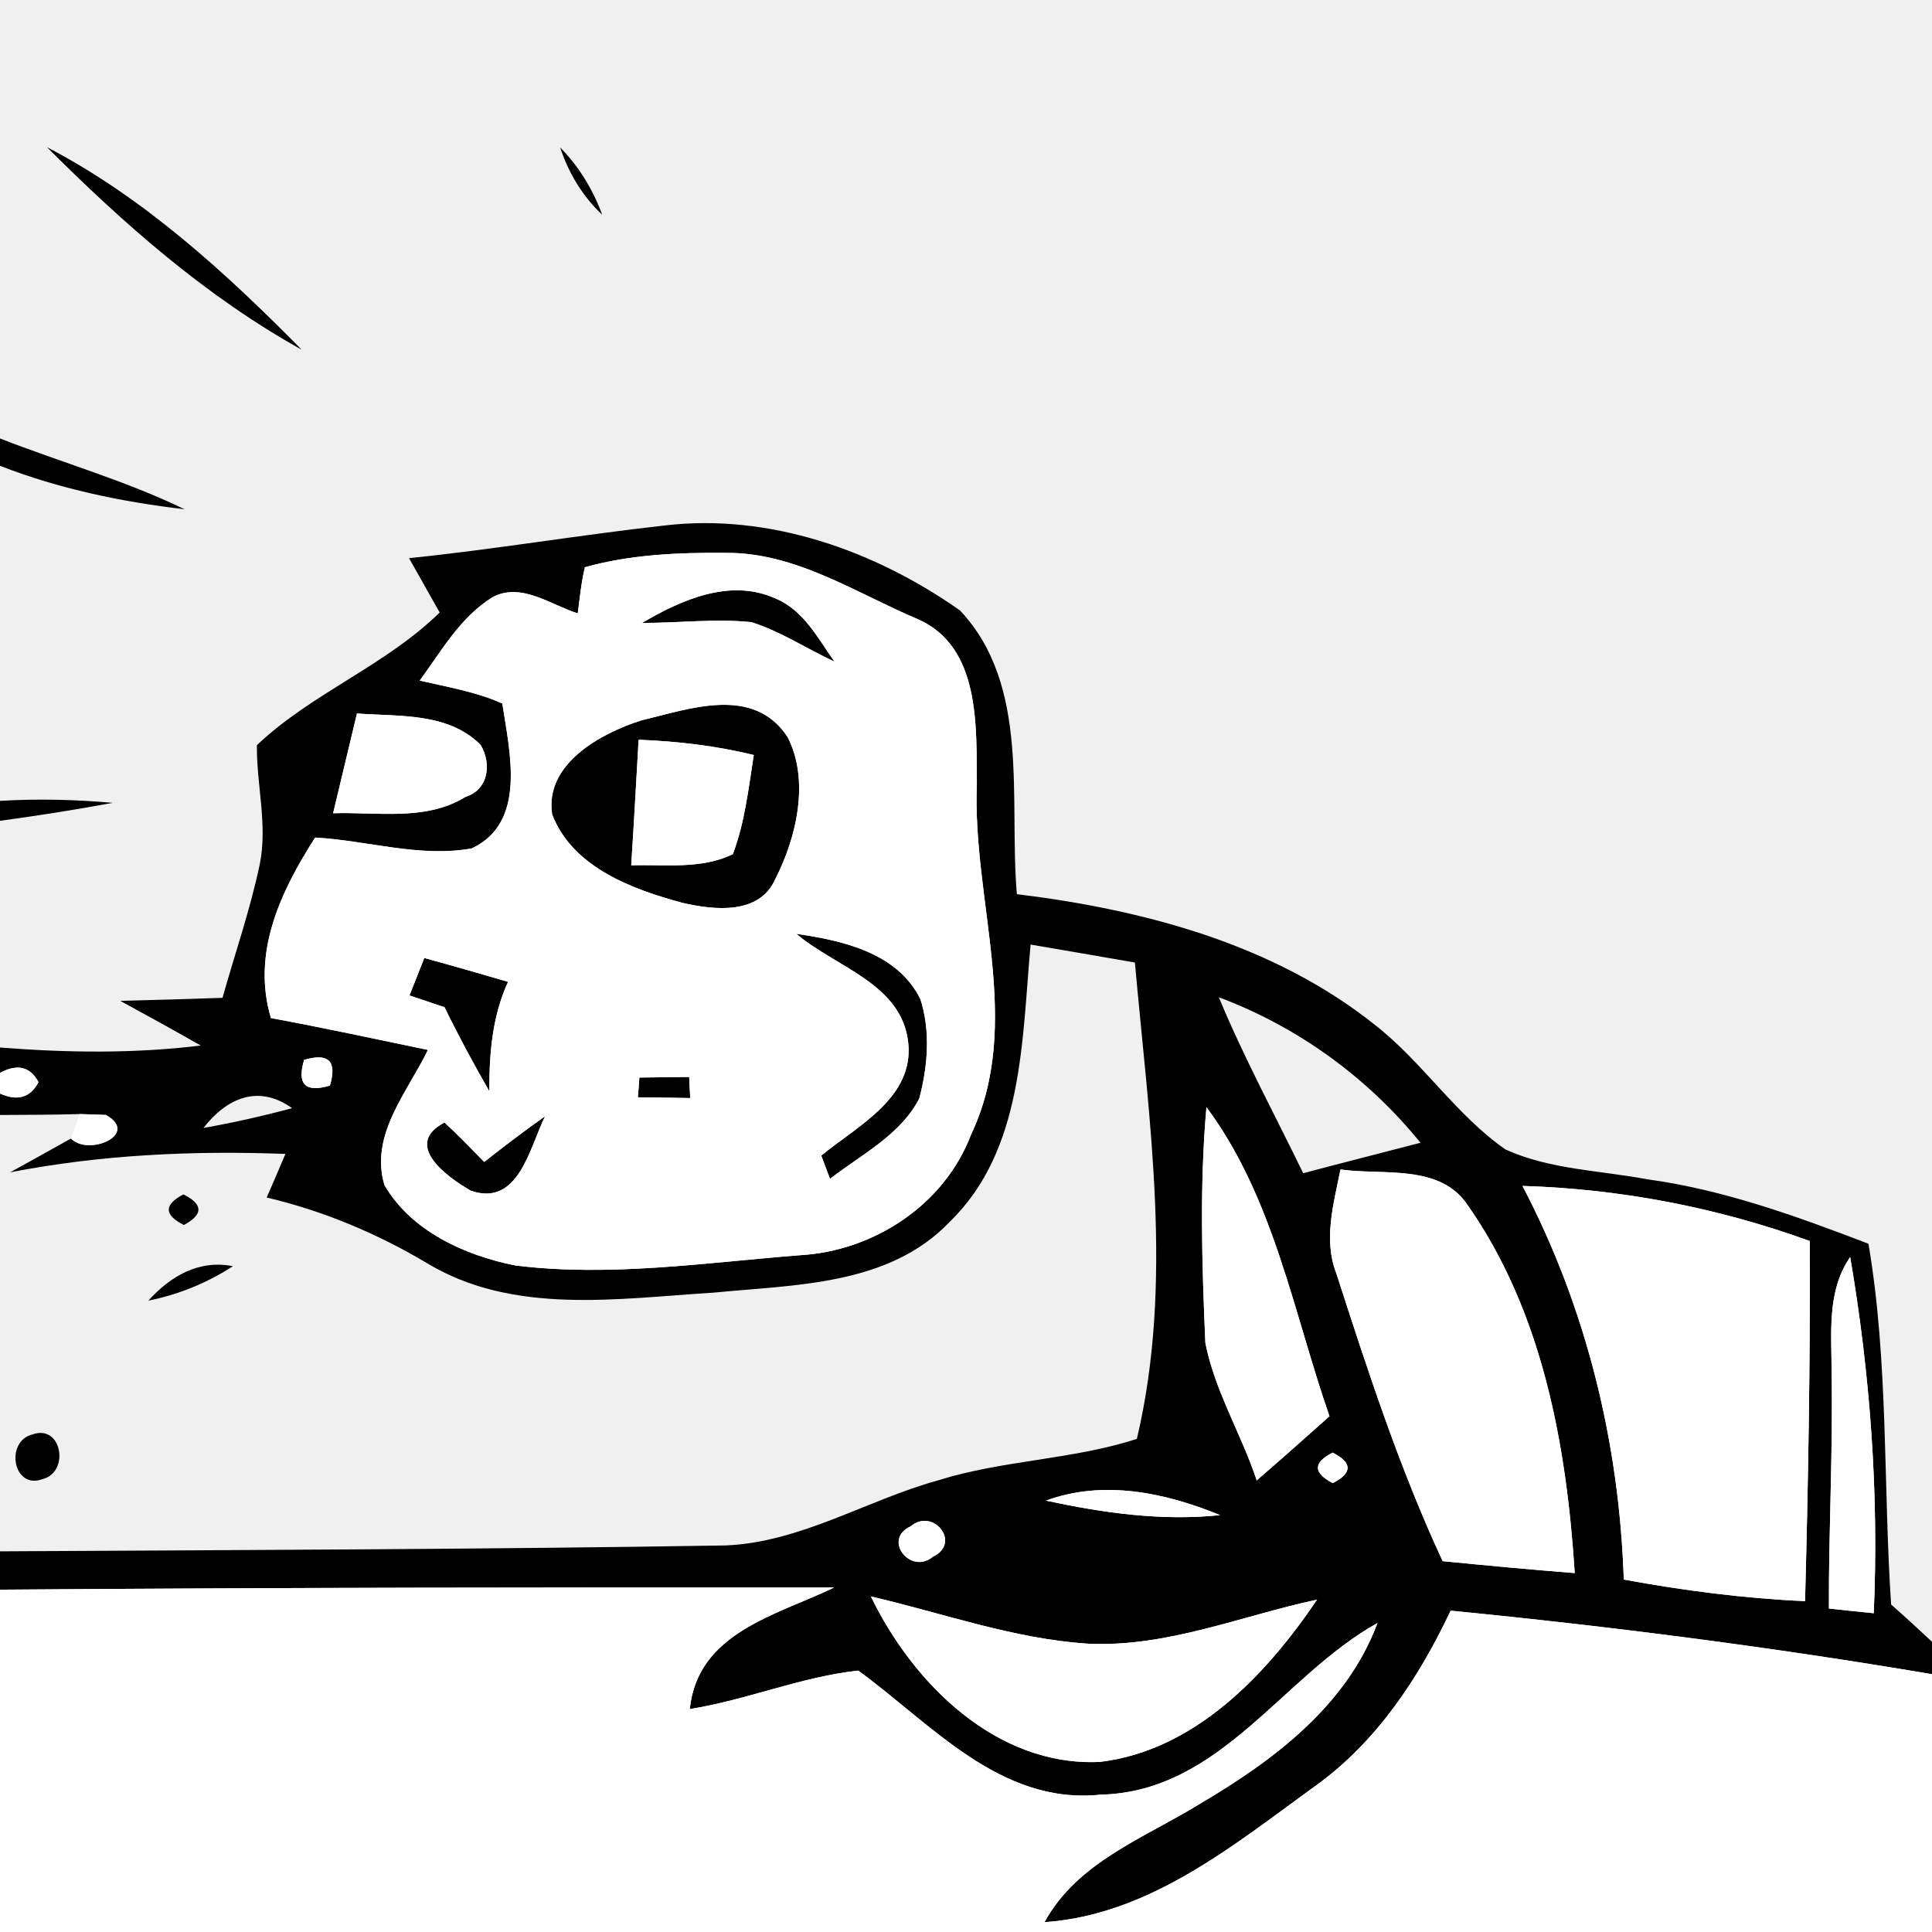
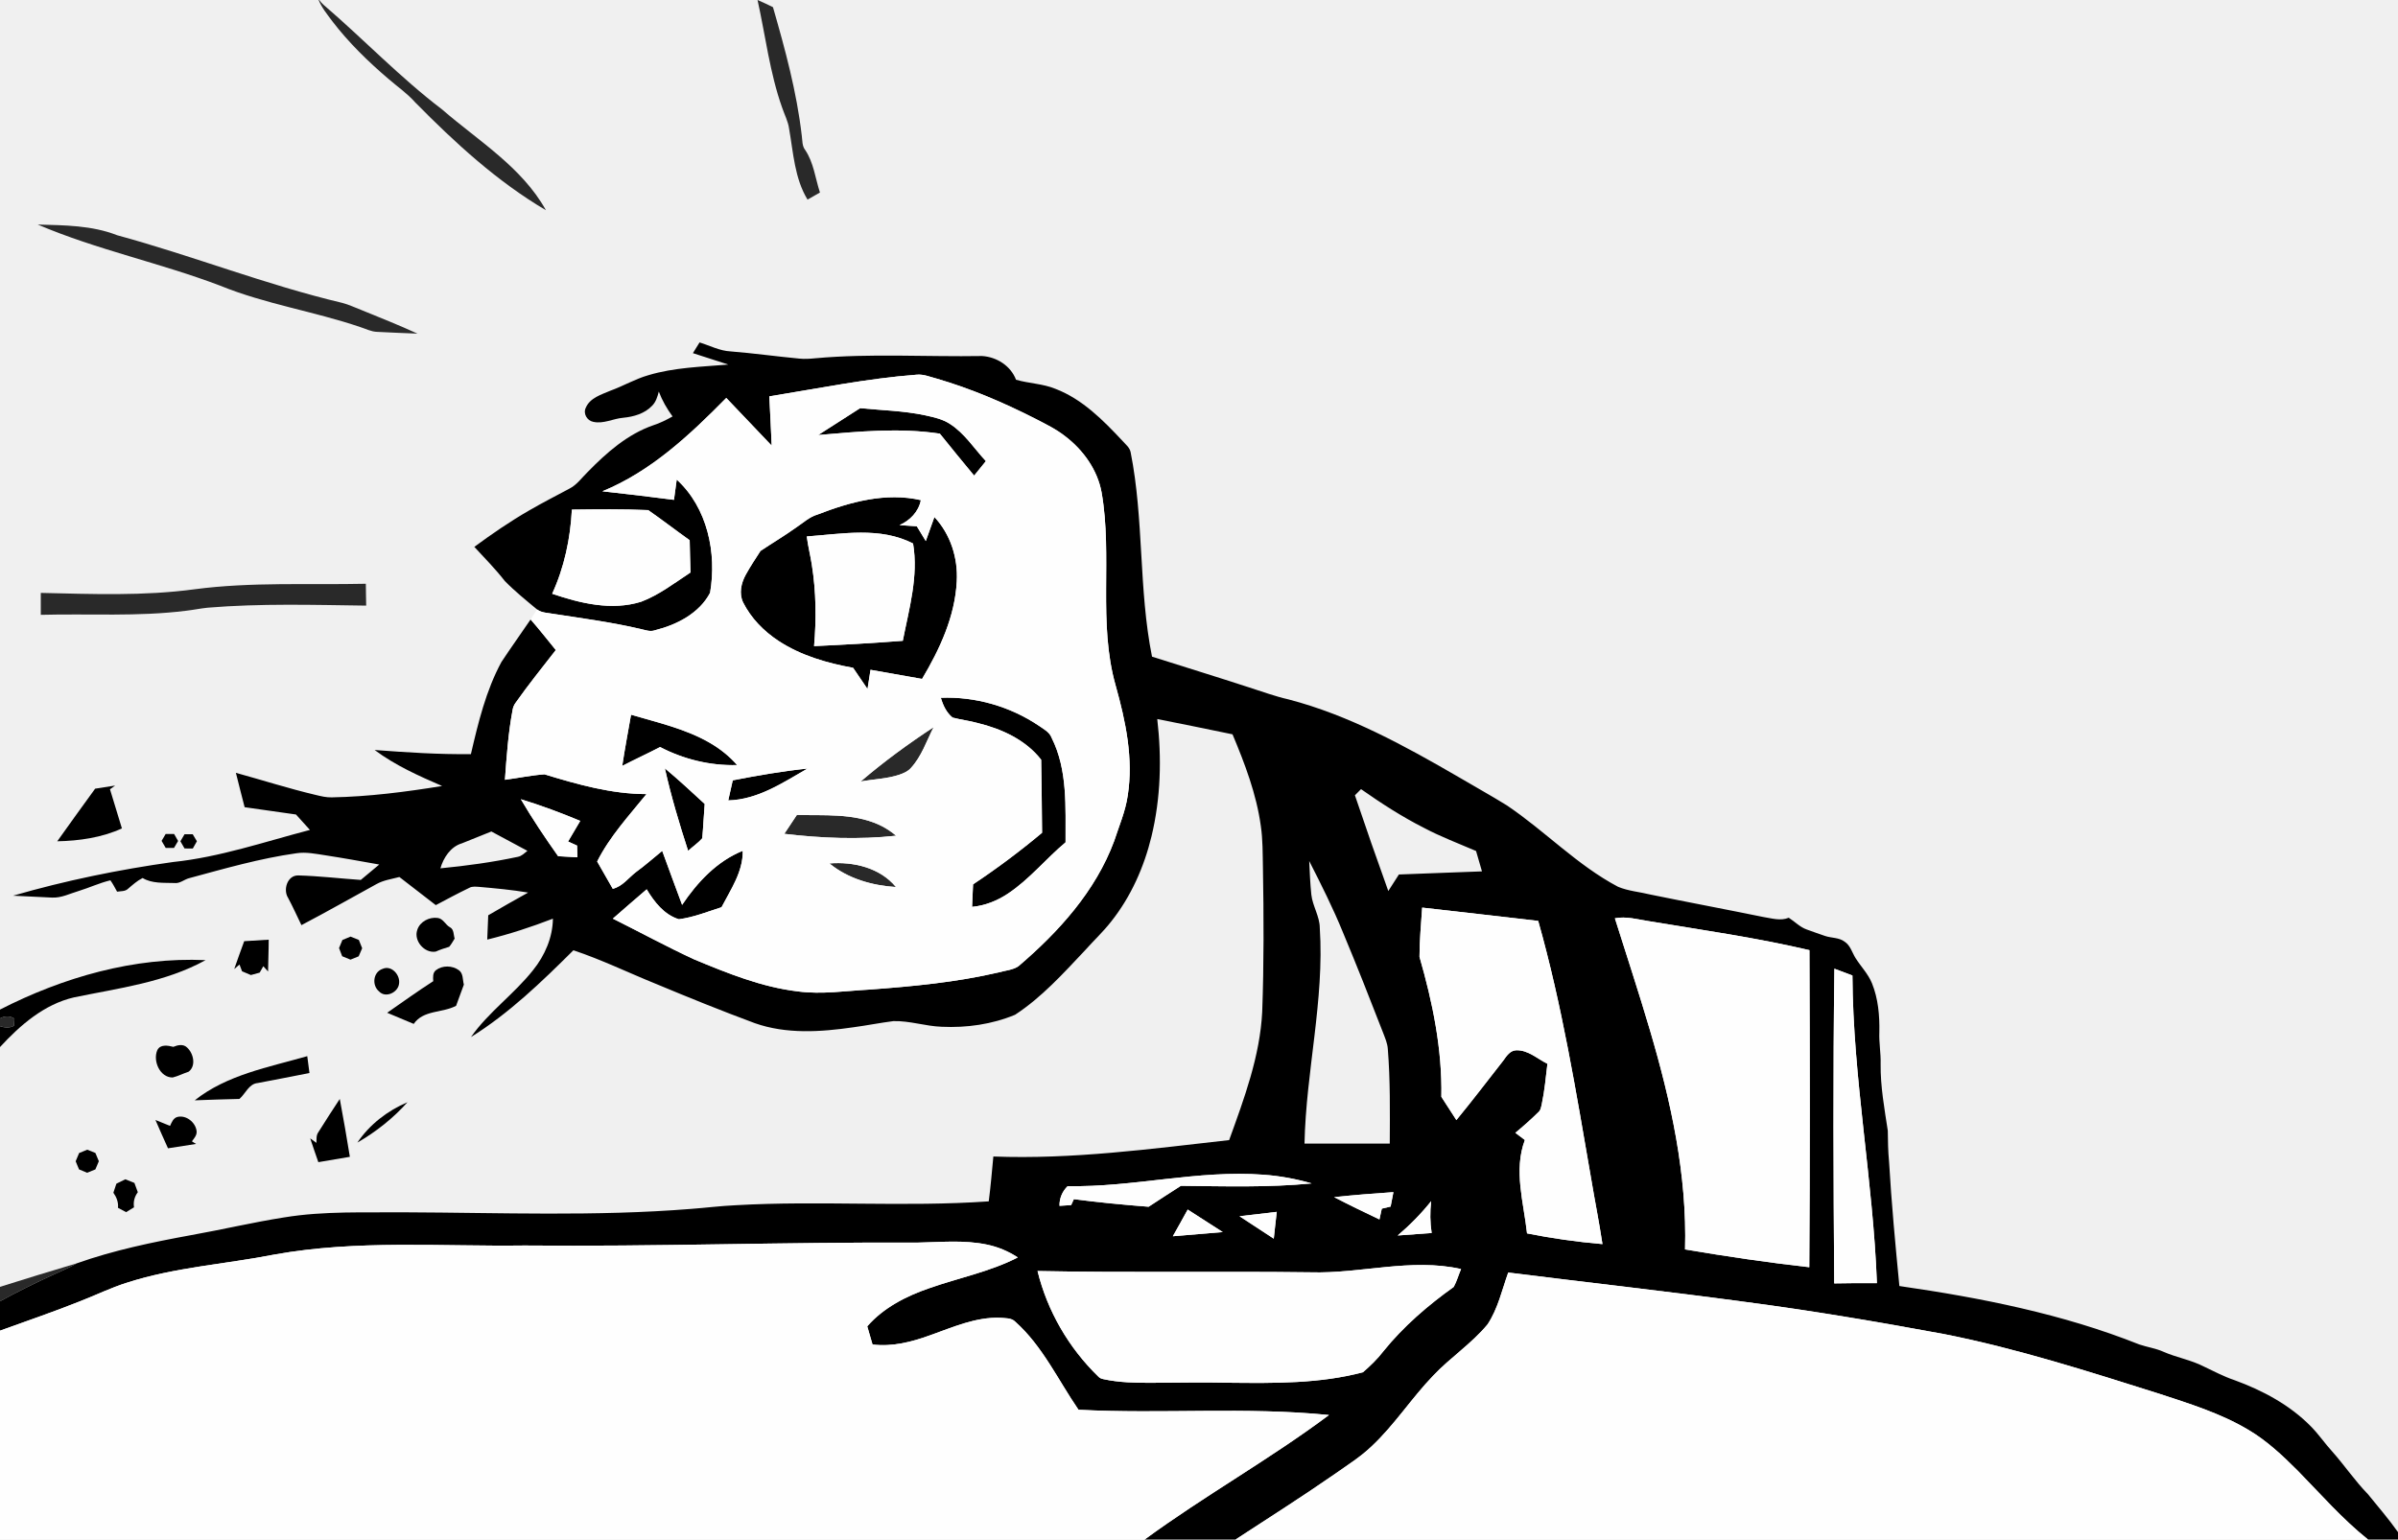
- <svg xmlns="http://www.w3.org/2000/svg" width="128pt" height="128pt" viewBox="0 0 128 128">
-   <path d="m3.11 9.75c6.4 3.33 11.84 8.31 16.88 13.42-6.31-3.5-11.8-8.34-16.88-13.42z" />
-   <path d="m37.11 9.77c1.25 1.26 2.17 2.79 2.79 4.46-1.31-1.23-2.23-2.77-2.79-4.46z" />
-   <path d="m0 29.05c4.07 1.59 8.29 2.78 12.23 4.69-4.17-.49-8.31-1.35-12.23-2.88z" />
-   <path d="m27.1 36.98c5.65-.58 11.25-1.53 16.89-2.16 6.96-.84 13.99 1.66 19.62 5.63 4.68 4.99 3.22 12.53 3.76 18.79 8.4 1.03 17 3.3 23.72 8.66 3.16 2.46 5.36 5.97 8.66 8.26 2.94 1.33 6.25 1.38 9.38 1.97 5.07.69 9.9 2.45 14.66 4.27 1.34 7.9.97 15.94 1.5 23.9.92.81 1.82 1.64 2.71 2.47v2.15c-10.57-1.79-21.22-3.16-31.89-4.21-2.09 4.42-4.85 8.62-8.86 11.54-5.46 3.94-11.03 8.61-18.05 9.1 2.19-4.01 6.62-5.57 10.29-7.84 4.86-2.86 9.73-6.49 11.77-11.98-6.3 3.5-10.39 11.18-18.33 11.37-6.66.7-11.22-4.69-16.07-8.22-3.81.42-7.39 1.95-11.16 2.55.52-5.07 5.73-6.21 9.56-8.05-18.42-.02-36.84.0-55.26.14v-2.54c16.02-.09 32.05-.13 48.07-.39 5-.21 9.34-3 14.07-4.31 4.3-1.35 8.89-1.36 13.18-2.75 2.45-10.33.8-21.12-.13-31.56-2.3-.4-4.61-.8-6.91-1.19-.58 6.3-.46 13.61-5.35 18.36-4.03 4.24-10.25 4.17-15.65 4.7-6.32.39-13.28 1.51-19-1.96-3.3-1.96-6.86-3.46-10.61-4.34.42-.96.83-1.92 1.24-2.89-6.11-.23-12.23.05-18.24 1.22 1.35-.74 2.69-1.49 4.03-2.24 1.18 1.2 4.58-.29 2.32-1.56-.43-.02-1.31-.05-1.74-.06-1.76.05-3.52.05-5.28.06v-1.42c1.16.52 2.02.27 2.55-.76-.55-1.02-1.4-1.23-2.55-.61V69.4c4.43.35 8.88.41 13.3-.13-1.77-1.01-3.55-1.99-5.33-2.96 2.25-.06 4.51-.12 6.77-.2.83-2.95 1.84-5.85 2.47-8.85.53-2.62-.22-5.26-.19-7.89 3.62-3.44 8.51-5.26 12.11-8.79-.68-1.2-1.35-2.4-2.03-3.6m11.65.6c-.24 1.01-.34 2.04-.47 3.06-1.81-.57-3.77-2.1-5.67-1.06-2.11 1.31-3.37 3.55-4.8 5.51 1.84.43 3.74.74 5.47 1.52.48 3.18 1.65 7.89-2.03 9.6-3.45.62-6.93-.53-10.37-.72-2.29 3.58-4.22 7.62-2.93 11.96 3.48.64 6.94 1.39 10.4 2.11-1.35 2.8-3.87 5.62-2.88 8.95 1.76 3.05 5.34 4.67 8.67 5.33 6.28.78 12.61-.19 18.87-.68 4.89-.28 9.56-3.34 11.32-7.98 3.51-7.4.07-15.5.39-23.23-.04-3.8.26-9.11-3.92-10.93-4.13-1.75-8.1-4.44-12.75-4.39-3.11-.03-6.28.11-9.3.95m-15.1 9.69c-.52 2.2-1.06 4.4-1.58 6.61 2.91-.1 6.14.54 8.76-1.08 1.54-.48 1.75-2.19 1.02-3.44-2.15-2.17-5.41-1.88-8.2-2.09m57.1 18.8c1.65 3.98 3.71 7.78 5.59 11.66 2.58-.69 5.18-1.34 7.77-2.02-3.52-4.34-8.13-7.68-13.36-9.64m-60.6 4.15c-.49 1.62.08 2.19 1.71 1.7.48-1.62-.09-2.18-1.71-1.7m-6.67 4.51c1.98-.35 3.93-.79 5.87-1.31-2.21-1.59-4.32-.69-5.87 1.31m66.45-1.38c-.46 5.2-.3 10.43-.07 15.63.63 3.19 2.38 6.02 3.4 9.1 1.62-1.4 3.22-2.82 4.82-4.25-2.4-6.92-3.7-14.49-8.15-20.48m8.88 4.13c-.45 2.27-1.15 4.64-.27 6.9 2.08 6.44 4.18 12.9 7.04 19.05 2.91.29 5.83.56 8.75.79-.54-8.48-2.14-17.32-7.11-24.4-1.84-2.73-5.6-1.94-8.41-2.34m12.06 1.09c4.22 8.06 6.41 17 6.71 26.08 3.97.73 7.98 1.25 12.01 1.43.21-7.95.35-15.91.31-23.86-6.11-2.22-12.53-3.45-19.03-3.65m20.48 12.42c.09 5.2-.2 10.39-.18 15.58.74.08 2.23.24 2.97.31.35-7.89-.23-15.81-1.56-23.6-1.57 2.28-1.23 5.1-1.23 7.71m-33.06 5.25c-1.3.66-1.3 1.34.01 2.02 1.31-.67 1.31-1.35-.01-2.02M69.3 99.42c3.77.81 7.66 1.37 11.53.96-3.63-1.49-7.73-2.36-11.53-.96m-8.96 1.7c-1.91.87.0 3.25 1.46 2.02 1.93-.9.03-3.28-1.46-2.02m-2.64 4.65c2.79 5.77 8.33 11.29 15.18 10.96 6.28-.76 11.01-5.76 14.38-10.75-5.02 1.07-9.92 3.16-15.14 2.92-4.94-.31-9.63-2.02-14.42-3.13z" />
-   <path d="m42.54 41.27c2.59-1.53 5.84-2.97 8.81-1.63 1.87.75 2.83 2.64 3.94 4.2-1.84-.86-3.56-2-5.5-2.62-2.42-.25-4.84.06-7.25.05z" />
-   <path d="m42.48 47.73c3.22-.77 7.44-2.34 9.7 1.1 1.47 2.87.61 6.63-.82 9.42-1.05 2.38-4.05 2.05-6.13 1.57-3.35-.9-7.31-2.36-8.65-5.87-.51-3.32 3.19-5.36 5.9-6.22m-.17 1.28c-.16 2.77-.31 5.54-.49 8.32 2.25-.07 4.64.28 6.73-.74.8-2.1 1.04-4.36 1.39-6.57-2.5-.61-5.06-.91-7.63-1.01z" />
-   <path d="m0 53.06c2.49-.15 4.98-.09 7.47.13-2.48.46-4.97.85-7.47 1.19z" />
-   <path d="m52.76 61.87c3.08.44 6.71 1.26 8.22 4.33.68 2.12.49 4.46-.08 6.59-1.25 2.41-3.83 3.7-5.91 5.31-.14-.39-.44-1.16-.58-1.54 2.4-1.97 6.17-3.84 5.76-7.5-.43-3.9-4.83-4.99-7.41-7.19z" />
-   <path d="m28.11 63.47c1.85.5 3.7 1.04 5.55 1.58-1.05 2.28-1.25 4.77-1.24 7.25-1.05-1.83-2.05-3.68-2.97-5.57-.77-.26-1.55-.52-2.32-.78.25-.62.73-1.86.98-2.48z" />
-   <path d="m42.36 71.39c1.1-.01 2.2-.03 3.3-.04.01.35.05 1.05.07 1.4-1.15-.02-2.31-.04-3.47-.05.03-.33.08-.98.1-1.31z" />
-   <path d="m31.2 78.89c-1.7-.97-4.5-3.08-1.75-4.52.91.83 1.76 1.73 2.63 2.61 1.32-1.03 2.65-2.06 4.03-3.02-1.02 2.06-1.75 6.02-4.91 4.93z" />
-   <path d="m12.15 79.13c1.32.66 1.33 1.33.03 2.03-1.32-.67-1.33-1.34-.03-2.03z" />
-   <path d="m9.83 86.17c1.46-1.62 3.35-2.73 5.6-2.28-1.71 1.11-3.6 1.88-5.6 2.28z" />
-   <path d="m2.14 95.04c1.96-.72 2.5 2.49.69 2.95-1.98.75-2.51-2.5-.69-2.95z" />
-   <g fill="#fff">
-     <path d="m38.75 37.58c3.02-.84 6.19-.98 9.3-.95 4.65-.05 8.62 2.64 12.75 4.39 4.18 1.82 3.88 7.13 3.92 10.93-.32 7.73 3.12 15.83-.39 23.23-1.76 4.64-6.43 7.7-11.32 7.98-6.26.49-12.59 1.46-18.87.68-3.33-.66-6.91-2.28-8.67-5.33-.99-3.33 1.53-6.15 2.88-8.95-3.46-.72-6.92-1.47-10.4-2.11-1.29-4.34.64-8.38 2.93-11.96 3.44.19 6.92 1.34 10.37.72 3.68-1.71 2.51-6.42 2.03-9.6-1.73-.78-3.63-1.09-5.47-1.52 1.43-1.96 2.69-4.2 4.8-5.51 1.9-1.04 3.86.49 5.67 1.06.13-1.02.23-2.05.47-3.06m3.79 3.69c2.41.01 4.83-.3 7.25-.05 1.94.62 3.66 1.76 5.5 2.62-1.11-1.56-2.07-3.45-3.94-4.2-2.97-1.34-6.22.1-8.81 1.63m-.06 6.46c-2.71.86-6.41 2.9-5.9 6.22 1.34 3.51 5.3 4.97 8.65 5.87 2.08.48 5.08.81 6.13-1.57 1.43-2.79 2.29-6.55.82-9.42-2.26-3.44-6.48-1.87-9.7-1.1m10.28 14.14c2.58 2.2 6.98 3.29 7.41 7.19.41 3.66-3.36 5.53-5.76 7.5.14.38.44 1.15.58 1.54 2.08-1.61 4.66-2.9 5.91-5.31.57-2.13.76-4.47.08-6.59-1.51-3.07-5.14-3.89-8.22-4.33m-24.65 1.6c-.25.62-.73 1.86-.98 2.48.77.26 1.55.52 2.32.78.92 1.89 1.92 3.74 2.97 5.57-.01-2.48.19-4.97 1.24-7.25-1.85-.54-3.7-1.08-5.55-1.58m14.25 7.92c-.02.33-.07.98-.1 1.31 1.16.01 2.32.03 3.47.05-.02-.35-.06-1.05-.07-1.4-1.1.01-2.2.03-3.3.04m-11.16 7.5c3.16 1.09 3.89-2.87 4.91-4.93-1.38.96-2.71 1.99-4.03 3.02-.87-.88-1.72-1.78-2.63-2.61-2.75 1.44.05 3.55 1.75 4.52z" />
-     <path d="m23.65 47.27c2.79.21 6.05-.08 8.2 2.09.73 1.25.52 2.96-1.02 3.44-2.62 1.62-5.85.98-8.76 1.08.52-2.21 1.06-4.41 1.58-6.61z" />
-     <path d="m42.31 49.01c2.57.1 5.13.4 7.63 1.01-.35 2.21-.59 4.47-1.39 6.57-2.09 1.02-4.48.67-6.73.74.18-2.78.33-5.55.49-8.32z" />
-     <path d="m20.15 70.22c1.62-.48 2.19.08 1.71 1.7-1.63.49-2.2-.08-1.71-1.7z" />
-     <path d="m0 71.08c1.15-.62 2-.41 2.55.61-.53 1.03-1.39 1.28-2.55.76z" />
-     <path d="m5.28 73.81c.43.01 1.31.04 1.74.06 2.26 1.27-1.14 2.76-2.32 1.56.14-.41.43-1.22.58-1.62z" />
-     <path d="m79.93 73.35c4.45 5.99 5.75 13.56 8.15 20.48-1.6 1.43-3.2 2.85-4.82 4.25-1.02-3.08-2.77-5.91-3.4-9.1-.23-5.2-.39-10.43.07-15.63z" />
-     <path d="m88.81 77.48c2.81.4 6.57-.39 8.41 2.34 4.97 7.08 6.57 15.92 7.11 24.4-2.92-.23-5.84-.5-8.75-.79-2.86-6.15-4.96-12.61-7.04-19.05-.88-2.26-.18-4.63.27-6.9z" />
-     <path d="m100.87 78.57c6.5.2 12.92 1.43 19.03 3.65.04 7.95-.1 15.91-.31 23.86-4.03-.18-8.04-.7-12.01-1.43-.3-9.08-2.49-18.02-6.71-26.08z" />
-     <path d="m121.35 90.99c0-2.61-.34-5.43 1.23-7.71 1.33 7.79 1.91 15.71 1.56 23.6-.74-.07-2.23-.23-2.97-.31-.02-5.19.27-10.38.18-15.58z" />
-     <path d="m88.29 96.24c1.32.67 1.32 1.35.01 2.02-1.31-.68-1.31-1.36-.01-2.02z" />
-     <path d="m69.3 99.42c3.8-1.4 7.9-.53 11.53.96-3.87.41-7.76-.15-11.53-.96z" />
-     <path d="m60.34 101.12c1.49-1.26 3.39 1.12 1.46 2.02-1.46 1.23-3.37-1.15-1.46-2.02z" />
-     <path d="m0 105.32c18.42-.14 36.84-.16 55.26-.14-3.83 1.84-9.04 2.98-9.56 8.05 3.77-.6 7.35-2.13 11.16-2.55 4.85 3.53 9.41 8.92 16.07 8.22 7.94-.19 12.03-7.87 18.33-11.37-2.04 5.49-6.91 9.12-11.77 11.98-3.67 2.27-8.1 3.83-10.29 7.84 7.02-.49 12.59-5.16 18.05-9.1 4.01-2.92 6.77-7.12 8.86-11.54 10.67 1.05 21.32 2.42 31.89 4.21V128H0z" />
-     <path d="m57.7 105.77c4.79 1.11 9.48 2.82 14.42 3.13 5.22.24 10.12-1.85 15.14-2.92-3.37 4.99-8.1 9.99-14.38 10.75-6.85.33-12.39-5.19-15.18-10.96z" />
+ <svg xmlns="http://www.w3.org/2000/svg" height="919pt" viewBox="0 0 1431 919" width="1431pt">
+   <path d="m190.13 0h.36c.73 1.06 1.66 1.98 2.59 2.87 23.85 20.46 45.61 43.34 70.66 62.4 21.72 18.84 47.68 34.44 62.05 60.22-29.19-17.18-54.31-40.32-77.99-64.33-4.69-5.34-10.59-9.38-15.93-14.02-12.22-10.41-23.81-21.7-33.58-34.48-2.98-4.04-6.25-7.96-8.16-12.66z" fill="#292929" />
+   <path d="m452.06.01c3.13 1.29 6.16 2.8 9.21 4.27 7.26 25.15 14.16 50.57 17.18 76.64.43 2.91.11 6.15 2.04 8.6 5.1 7.58 6.03 16.89 8.81 25.4-2.47 1.42-4.94 2.83-7.41 4.23-7.74-12.73-8.46-27.95-10.99-42.25-.57-4.45-2.75-8.42-4.16-12.63-7.38-20.79-9.93-42.82-14.68-64.26z" fill="#292929" />
+   <path d="m22.5 134.04c15.93.44 32.34.46 47.39 6.37 45.11 12.27 88.73 29.59 134.25 40.37 4.07 1.04 7.86 2.89 11.77 4.38 11.13 4.53 22.31 8.99 33.24 13.99-8.03-.26-16.05-.68-24.08-1.05-3.57-.09-6.77-1.83-10.11-2.87-27.53-9.36-56.59-13.7-83.59-24.71-35.8-13.61-73.59-21.41-108.87-36.48z" fill="#292929" />
+   <path d="m116.11 351.75c33.89-4.46 68.14-2.53 102.2-3.28-.01 4.35.18 8.69.21 13.04-31.52-.42-63.12-1.36-94.58 1.24-4.31.43-8.56 1.34-12.87 1.82-28.78 3.63-57.83 1.66-86.73 2.44-.01-4.36-.01-8.73 0-13.09 30.58.67 61.35 1.95 91.77-2.17z" fill="#292929" />
+   <path d="m513.58 466.52c13.75-11.8 28.4-22.5 43.54-32.44-4.24 8.29-7.17 17.52-13.63 24.45-1.78 2.02-4.35 3.06-6.83 3.93-7.46 2.49-15.4 2.62-23.08 4.06z" fill="#292929" />
+   <path d="m468.03 497.74c2.48-3.78 4.99-7.53 7.5-11.28 16.2.45 33.2-1.08 48.43 5.59 3.92 1.71 7.53 4.08 10.82 6.81-22.18 2.42-44.62 1.5-66.75-1.12z" fill="#292929" />
+   <path d="m494.96 515.41c14.35-1.15 30.21 2.54 39.71 14.1-14.17-.91-28.59-4.97-39.71-14.1z" fill="#292929" />
+   <path d="m0 607.92c2.8-1.52 5.94-1.71 8.62.16-.09 1.41-.19 2.83-.27 4.25-2.65 1.45-5.58 1.16-8.35.23z" fill="#292929" />
+   <path d="m0 768.15c15.25-4.8 30.54-9.5 45.88-14.05-4.93 2.95-10.31 4.99-15.47 7.45-10.28 4.79-20.5 9.75-30.41 15.26z" fill="#292929" />
+   <path d="m413.49 210.8c1.32-2.13 2.64-4.26 3.97-6.39 6.13 1.87 11.98 5.04 18.5 5.35 13.71 1.1 27.34 3.01 41.03 4.3 3.17.34 6.37.11 9.54-.2 33.1-2.99 66.36-.77 99.52-1.34 8.72.54 17.08 5.83 20.26 14.16 7.78 2.25 16.06 2.33 23.61 5.46 16.05 6.17 28.39 18.72 39.93 31.03 1.79 2.09 4.31 3.91 4.85 6.78 8.02 40.24 4.68 81.78 12.76 122.02 19.33 6.14 38.73 12.1 58.01 18.39 7.76 2.46 15.41 5.32 23.36 7.11 36.23 9.44 69.29 27.65 101.46 46.3 9.63 5.71 19.46 11.11 28.98 17.02 22.75 15.32 41.93 35.7 66.34 48.58 6.14 2.55 12.9 3.04 19.32 4.63 22.41 4.59 44.9 8.8 67.31 13.38 5 .77 10.24 2.5 15.19.45 3.61 2.27 6.62 5.57 10.72 7.01 3.67 1.29 7.31 2.67 11.02 3.89 3.84 1.28 8.31.82 11.66 3.43 3.39 2.24 4.38 6.39 6.41 9.67 3.2 5.09 7.57 9.48 9.86 15.12 3.71 9.18 4.58 19.23 4.39 29.05-.28 6.38.96 12.7.77 19.08-.16 13.42 2.27 26.67 4.28 39.88.04 6.17.17 12.34.75 18.5 1.45 24.78 3.76 49.5 6.16 74.21 48.65 7.04 97.35 16.61 143.17 34.88 4.74 1.61 9.77 2.28 14.38 4.35 7.9 3.48 16.57 4.88 24.26 8.88 5.93 2.79 11.73 5.91 17.97 8 16.94 6.17 33.36 14.91 46.05 27.95 4.47 4.58 8.07 9.91 12.39 14.63 7.39 8.32 13.64 17.61 21.41 25.59 6.04 7.49 12.39 14.76 17.92 22.64v4.41h-17.87c-15.37-12.25-28.28-27.13-41.98-41.11-9.07-9.05-18.49-17.97-29.6-24.47-16.54-9.85-35.07-15.54-53.24-21.52-42.29-13.32-84.63-26.93-128.19-35.55-39.54-7.31-79.19-14.03-119.06-19.25-46.95-6.34-94.03-11.57-141.03-17.48-3.74 10.43-6.14 21.59-12.33 30.93-9.51 11.53-22.24 19.79-32.46 30.63-12.97 13.47-23.11 29.45-36.81 42.25-6.59 6.28-14.34 11.13-21.74 16.36-19.49 13.54-39.53 26.24-59.39 39.21h-54.26c35.71-26.19 74.54-47.81 110.03-74.33-49.7-5-99.69-.51-149.48-3.15-12.2-17.75-21.42-37.98-37.72-52.54-2.3-2.42-5.94-2.03-8.97-2.36-14.67-.53-28.3 5.65-41.83 10.43-10.96 4-22.64 6.99-34.39 5.52-1.03-3.63-2.07-7.24-3.15-10.85 9.76-11.19 23.37-18.09 37.23-22.83 17.51-6.15 36-9.74 52.61-18.29-5.58-3.66-11.82-6.3-18.35-7.65-13.83-2.93-28.02-1.43-42.01-1.18-78.02-.43-156.02 2.49-234.04 1.71-49.71.66-99.9-3.49-149.13 5.39-29.3 5.76-59.44 7.58-87.99 16.78-9.66 3.01-18.75 7.51-28.16 11.15-15.73 6.3-31.78 11.72-47.69 17.52v-17.51c9.91-5.51 20.13-10.47 30.41-15.26 5.16-2.46 10.54-4.5 15.47-7.45 22.04-7.82 44.99-12.56 67.96-16.77 18.6-3.3 37-7.68 55.67-10.61 23.95-3.94 48.32-2.82 72.49-3.05 56.67.21 113.45 2.51 170.02-2.01 9-.66 17.95-1.81 26.97-2.22 50.31-2.89 100.75 1.21 151.04-2.31 1.16-8.9 1.9-17.85 2.75-26.78 47.12 1.81 94-4.54 140.71-9.79 8.96-24.79 18.39-49.99 19.73-76.58 1.04-28.67.93-57.36.43-86.04-.18-8.3-.04-16.65-1.26-24.89-2.61-19.02-9.5-37.1-16.89-54.71-14.96-3.1-29.92-6.17-44.91-9.13 2.71 23.31 2.1 47.18-3.44 70.05-4.42 18.3-12.26 35.95-24 50.76-4.84 6.21-10.62 11.59-15.85 17.47-12.9 13.69-25.71 27.88-41.55 38.25-13.74 5.72-28.91 7.87-43.75 7.17-9.7-.33-19.11-3.63-28.85-3.38-8.01 1.03-15.94 2.61-23.95 3.69-19.46 2.82-39.96 4.2-58.82-2.48-19.78-7.34-39.34-15.25-58.8-23.38-16.49-6.66-32.51-14.49-49.4-20.11-18.94 18.84-38.36 37.62-61.14 51.81 10.51-14.98 25.81-25.68 37.1-40 6.98-8.68 11.67-19.42 11.81-30.68-12.81 4.94-25.85 9.23-39.19 12.49.18-4.84.37-9.68.59-14.51 7.91-4.57 15.81-9.17 23.82-13.56-9.63-1.63-19.37-2.52-29.09-3.38-2.01-.11-4.17-.47-6.02.55-6.75 3.26-13.37 6.81-20 10.33-7.25-5.59-14.46-11.23-21.73-16.79-4.59 1.23-9.44 1.86-13.64 4.22-14.93 8.17-29.73 16.61-44.81 24.51-2.65-5.42-5.11-10.95-7.96-16.27-3.13-4.87-.46-13.5 6.03-13.4 12.48.34 24.89 1.83 37.34 2.69 3.67-3.07 7.36-6.12 11.02-9.2-10.72-1.92-21.45-3.86-32.22-5.52-5.7-.85-11.47-2.1-17.24-1.2-21.67 3.05-42.75 9.13-63.83 14.83-3.12.75-5.63 3.39-9.02 2.93-6.31-.21-13.29.4-18.89-2.99-3.23 1.61-5.91 4.05-8.64 6.37-1.74 1.74-4.36 1.41-6.6 1.79-1.26-2.3-2.47-4.64-3.99-6.78-6.44 1.53-12.5 4.38-18.83 6.34-5.29 1.54-10.44 4.29-16.1 3.96-7.72-.36-15.44-.74-23.16-1.12 31.24-9.04 63.17-15.59 95.37-20.09 27.97-2.9 54.7-12.1 81.79-19.17-2.77-3.07-5.54-6.14-8.32-9.21-10.21-1.48-20.44-2.87-30.65-4.36-1.8-6.82-3.47-13.68-5.21-20.51 15.86 4.36 31.55 9.39 47.57 13.18 3.16.76 6.37 1.57 9.65 1.46 22.1-.41 44.06-3.25 65.85-6.78-13.97-6.04-28.02-12.34-40.28-21.5 19.11 1.45 38.27 2.7 57.45 2.47 4.37-18.8 8.96-37.88 18.2-54.97 5.67-8.56 11.65-16.92 17.43-25.42 5.19 5.94 10.05 12.15 15.04 18.26-8.14 10.45-16.45 20.77-24.08 31.6-.95 1.27-1.5 2.77-1.74 4.34-2.58 13.7-3.53 27.63-4.55 41.51 7.88-1.02 15.69-2.69 23.6-3.26 19.76 6.05 40.04 11.77 60.87 11.8-10.46 12.89-21.89 25.27-29.43 40.23 3.11 5.44 6.2 10.88 9.33 16.31 5.83-1.46 9.33-6.54 13.86-10.01 5.44-3.93 10.42-8.43 15.64-12.63 3.94 10.75 7.85 21.51 11.87 32.23 9.07-13.53 20.79-26.07 36.18-32.28.21 12.5-7.15 23.05-12.66 33.68-8.39 2.67-16.68 6.03-25.44 7.18-8.75-2.66-14.7-10.33-19.22-17.87-6.75 5.8-13.5 11.61-20.19 17.49 16.16 8.08 32.06 16.71 48.45 24.31 19.97 8.31 40.35 16.59 62 19.15 14.26 1.9 28.57-.35 42.83-1.11 25.8-1.91 51.67-4.36 76.92-10.24 3.93-1.16 8.34-1.36 11.82-3.68 23.96-20.43 46.02-44.77 57.13-74.71 2.92-8.98 6.74-17.73 8.09-27.13 3.5-22.08-1.22-44.4-7.17-65.63-10.69-37.61-1.76-77.16-8.4-115.29-2.45-13.56-10.98-25.41-21.8-33.65-5.44-4.28-11.69-7.28-17.8-10.45-18.85-9.61-38.41-17.94-58.74-23.89-3.94-1-7.86-2.76-11.99-2.37-29.6 2.25-58.72 8.23-87.97 12.94.45 9.8 1.03 19.6 1.41 29.4-9.04-9.48-18.03-19.01-27.1-28.46-21.68 22.01-44.92 43.86-73.93 55.73 14.26 1.57 28.5 3.25 42.72 5.11.54-4.04 1.05-8.08 1.64-12.1 18.34 16.79 24 43.78 19.91 67.58-6.47 12.3-19.86 19.09-32.86 22.35-2.96 1.09-5.94-.19-8.84-.8-17.09-4-34.52-6.3-51.85-8.98-3.28-.63-6.92-.53-9.71-2.63-6.56-5.48-13.25-10.85-19.23-16.97-5.6-7.2-12.03-13.68-18.2-20.39 10.53-7.74 21.32-15.17 32.65-21.7 7.89-4.58 16.02-8.73 24.06-13.03 4.5-2.27 7.42-6.54 10.95-9.98 11.2-11.46 23.69-22.51 39.07-27.85 4.05-1.3 7.86-3.21 11.57-5.29-3.35-4.59-6.21-9.53-8.21-14.85-.79 3-1.69 6.14-3.94 8.41-4.43 4.73-11.01 6.62-17.29 7.22-6 .49-11.77 3.81-17.87 2.44-3.7-.7-6.19-4.91-4.47-8.42 2.51-5.92 9.28-7.85 14.7-10.18 7.67-2.78 14.76-6.99 22.64-9.24 15.46-4.64 31.73-5.01 47.71-6.35-7.03-2.32-14.08-4.58-21.13-6.82m-72.23 93.41c-.87 17.26-4.53 34.47-11.75 50.22 16.87 5.74 35.5 10.23 53.05 4.78 10.77-4.07 19.95-11.22 29.49-17.48-.18-6.42-.38-12.83-.48-19.24-8.31-5.92-16.4-12.16-24.76-17.99-15.16-.66-30.37-.48-45.55-.29m470.93 166.85c-1.23 1.22-2.44 2.44-3.65 3.67 6.44 19.11 13.09 38.16 19.92 57.15 2.09-3.31 4.21-6.59 6.33-9.87 16.52-.72 33.05-1.16 49.57-1.86-1.18-4.06-2.39-8.11-3.53-12.17-10.42-4.5-21.08-8.49-31.12-13.82-13.13-6.65-25.49-14.66-37.52-23.1m-501.38 6.02c6.86 11.69 14.42 22.95 22.25 34.01 3.84.21 7.68.42 11.53.65-.1-2.33-.17-4.65-.22-6.97-1.8-.81-3.59-1.63-5.37-2.45 2.42-4.1 4.86-8.19 7.26-12.3-11.6-4.87-23.41-9.25-35.45-12.94m-35.22 26.35c-6.65 1.96-10.95 8.52-12.78 14.9 15.5-1.5 30.96-3.61 46.2-6.86 2.31-.41 3.96-2.21 5.74-3.57-7.16-3.89-14.35-7.71-21.53-11.56-5.89 2.33-11.74 4.76-17.63 7.09m505.67 10.53c.3 6.69.59 13.39 1.27 20.06.75 6.88 5.01 12.92 5.05 19.91 2.81 43.2-8.25 85.66-9.12 128.72 16.96.03 33.92.03 50.88 0 .09-18.87.34-37.77-1.17-56.6-.25-3.36-1.64-6.46-2.81-9.56-7.77-20.04-15.65-40.04-23.94-59.87-5.95-14.58-13.01-28.65-20.16-42.66m65.82 57.21c7.84 27.14 13.61 55.19 13.05 83.57 2.98 4.63 5.97 9.24 8.96 13.86 9.63-11.67 18.74-23.74 28.09-35.64 1.9-2.66 4.02-5.93 7.7-6.02 7.08-.17 12.53 5.11 18.54 8.06-.97 8.02-1.67 16.08-3.35 23.99-.42 1.78-.64 3.79-2.17 5.02-4.35 4.28-8.92 8.32-13.62 12.21 1.89 1.41 3.79 2.84 5.68 4.28-6.83 18.14-.68 37.33 1.29 55.75 14.87 2.98 29.91 5.1 45.02 6.39-1.99-13.19-4.63-26.26-6.82-39.42-8.93-51.46-17.29-103.18-31.53-153.51-23.07-2.76-46.17-5.23-69.25-7.93-.62 9.78-1.6 19.58-1.59 29.39m116.6-23.02c7.01 22.27 14.34 44.43 20.93 66.83 12.51 42.43 22.22 86.35 20.93 130.84 24.62 4.17 49.33 7.82 74.14 10.62.41-63.09.33-126.18.09-189.26-31.59-7.44-63.76-11.96-95.74-17.3-6.75-1.01-13.49-3.06-20.35-1.73m131 30.1c-.85 62.61-.57 125.24-.11 187.85 8.49-.22 16.98-.16 25.47-.17-2.26-61.41-14.28-122.11-14.61-183.64-3.57-1.39-7.15-2.74-10.75-4.04m-457.57 129.8c-3.18 3.08-4.97 7.31-4.85 11.75 2.31-.12 4.63-.28 6.95-.44.52-1.19 1.06-2.37 1.6-3.55 14.82 1.97 29.72 3.36 44.62 4.53 6.42-4.16 12.8-8.4 19.27-12.49 26.01.27 52.1 1.09 78.04-1.44-9.36-2.69-18.97-4.48-28.68-5.18-39.19-2.99-77.8 7.59-116.95 6.82m159.02 6.56c8.93 4.62 17.97 9 27.05 13.31.45-2.15.92-4.3 1.4-6.44 1.74-.43 3.51-.84 5.27-1.24.59-2.87 1.12-5.74 1.67-8.61-11.81.78-23.61 1.73-35.39 2.98m37.94 22.89c6.75-.53 13.5-1.02 20.26-1.48-.97-6.28-1.03-12.69-.29-19-5.97 7.46-12.69 14.31-19.97 20.48m-125.31-15.48c-2.93 5.33-5.86 10.65-8.87 15.93 9.93-.79 19.85-1.68 29.78-2.49-6.98-4.46-13.94-8.97-20.91-13.44m30.91 3.99c6.84 4.42 13.63 8.92 20.45 13.39.52-5.35 1.22-10.67 1.79-16.01-7.41.94-14.83 1.75-22.24 2.62m42.34 33.47c-54.28-.71-108.58.33-162.86-.77 5.83 23.85 18.61 45.87 36.22 62.95.79.95 1.96 1.37 3.15 1.61 9.36 2.03 18.98 2.21 28.52 2.17 15.64-.07 31.29-.4 46.94-.03 26.52.26 53.53.59 79.36-6.27 4.41-3.83 8.69-7.93 12.24-12.6 11.96-14.8 26.49-27.31 41.93-38.34 1.84-3.38 2.86-7.14 4.38-10.67-29.81-6.72-59.89 2.86-89.88 1.95z" />
+   <path d="m488.25 259.68c8.36-5.31 16.66-10.71 25.02-16.03 12.94 1.26 26.02 1.54 38.77 4.25 5.11 1.15 10.41 2.22 14.85 5.17 8.8 5.63 14.42 14.68 21.43 22.19-2.3 2.91-4.68 5.76-7.01 8.65-6.89-8.3-13.72-16.63-20.46-25.05-24.09-3.65-48.49-1.26-72.6.82z" />
+   <path d="m487.9 307.13c19.43-7.54 40.78-13.37 61.62-8.58-1.3 6.86-6.5 12.18-12.74 14.91 3.44.18 6.88.45 10.33.7 1.77 2.94 3.55 5.88 5.35 8.81 1.73-4.77 3.42-9.56 5.14-14.33 9.6 10.23 14.15 24.51 13.35 38.42-1.07 20.93-10.14 40.46-20.71 58.21-10.26-1.79-20.52-3.58-30.76-5.44-.61 3.82-1.19 7.64-1.8 11.46-2.9-4.19-5.74-8.42-8.58-12.64-15.59-2.83-31.24-7.34-44.59-16.13-8.75-5.76-16.34-13.53-21.07-22.93-2.53-5.3-1.16-11.53 1.56-16.47 2.67-4.91 5.83-9.54 8.82-14.25 7.02-4.68 14.3-9.01 21.18-13.92 4.21-2.75 7.95-6.4 12.9-7.82m-6.46 13.09c.7 5.7 2.16 11.26 3.02 16.93 2.56 16.04 2.75 32.38 1.34 48.54 17.66-.83 35.31-1.81 52.94-3.18 3.74-19.07 9.43-38.49 6.13-58.07-19.68-10.15-42.38-5.72-63.43-4.22z" />
+   <path d="m561.45 416.53c20.6-.83 41.32 5.16 58.41 16.63 2.87 2.05 6.39 3.74 7.7 7.26 9.68 19.29 8.2 41.47 8.31 62.4-11.8 9.84-21.53 22.09-34.42 30.63-6.38 4.26-13.71 7.17-21.37 7.89.16-4.48.39-8.96.59-13.44 14.28-9.5 28.03-19.78 41.18-30.79-.08-14.54-.31-29.08-.54-43.62-9.24-11.86-23.53-18.39-37.82-21.88-4.94-1.38-10.08-1.96-15.03-3.26-3.67-2.95-5.72-7.39-7.01-11.82z" />
+   <path d="m371.32 457.2c1.53-10.23 3.48-20.39 5.25-30.57 15.95 4.7 32.49 8.39 47.02 16.8 6.09 3.52 11.67 7.95 16.3 13.26-15.93.47-31.87-3.41-45.98-10.76-7.46 3.89-15.13 7.38-22.59 11.27z" />
+   <path d="m396.75 458.63c8.16 6.82 15.98 14.04 23.78 21.27-.58 6.82-.84 13.68-1.46 20.49-2.48 2.83-5.69 4.93-8.43 7.5-5.29-16.22-10.16-32.6-13.89-49.26z" />
+   <path d="m437.27 465.8c14.77-2.88 29.62-5.48 44.6-7.02-14.71 8.45-29.72 18.56-47.29 19.01.89-4 1.81-7.99 2.69-11.99z" />
+   <path d="m56.77 470.79c3.98-.62 7.95-1.28 11.93-1.86-1.02.73-2.04 1.47-3.07 2.21 2.39 7.78 4.74 15.58 7.12 23.37-12.06 5.5-25.42 7.41-38.58 7.68 7.43-10.54 15.05-20.95 22.6-31.4z" />
+   <path d="m96.43 501.95c.81-1.38 1.62-2.75 2.43-4.12 1.67-.01 3.35-.01 5.03-.01.8 1.39 1.59 2.79 2.39 4.18-.82 1.39-1.63 2.77-2.45 4.16-1.64 0-3.29 0-4.93.01-.82-1.41-1.65-2.82-2.47-4.22z" />
+   <path d="m110.11 498c1.63-.01 3.27-.01 4.9 0 .84 1.39 1.66 2.78 2.49 4.18-.82 1.44-1.64 2.88-2.45 4.33-1.65-.02-3.29-.03-4.93-.04-.82-1.44-1.64-2.86-2.47-4.28.82-1.41 1.64-2.8 2.46-4.19z" />
+   <path d="m249.01 555.08c1.52-4.91 7.16-7.81 12.09-7.14 3.4.37 4.64 4.07 7.41 5.57 2.48 1.27 2.07 4.48 2.8 6.76-1.05 1.66-1.97 3.42-3.26 4.91-2.74.79-5.42 1.7-8.03 2.86-6.71 1.16-13.29-6.48-11.01-12.96z" />
+   <path d="m204.33 561.11c1.61-.68 3.23-1.36 4.85-2.03 1.65.66 3.31 1.32 4.96 2 .65 1.64 1.31 3.29 1.98 4.95-.69 1.61-1.39 3.22-2.09 4.83-1.64.65-3.26 1.31-4.89 1.98-1.65-.68-3.29-1.36-4.94-2.03-.63-1.63-1.26-3.26-1.88-4.87.67-1.62 1.34-3.23 2.01-4.83z" />
+   <path d="m145.73 561.82c4.87-.3 9.74-.65 14.62-.9.01 6.33-.31 12.65-.38 18.98-.95-1.06-1.9-2.1-2.85-3.13-.72 1.26-1.44 2.54-2.15 3.82-1.76.47-3.52.95-5.27 1.44-1.76-.74-3.51-1.49-5.26-2.24-.51-1.35-1.02-2.69-1.52-4.03-1.05.89-2.1 1.78-3.14 2.68 1.95-5.55 3.89-11.11 5.95-16.62z" />
+   <path d="m0 602.65c37.73-19.31 80.01-31.46 122.67-29.51-24.15 13.33-51.94 16.72-78.54 22.23-17.76 4.11-32.09 16.57-44.13 29.66v-12.47c2.77.93 5.7 1.22 8.35-.23.08-1.42.18-2.84.27-4.25-2.68-1.87-5.82-1.68-8.62-.16z" />
+   <path d="m260.17 579.11c3.87-2.96 9.76-2.82 13.65.02 2.73 1.98 2.19 5.7 2.99 8.62-1.5 4.23-3.15 8.4-4.63 12.64-8.11 4.36-19.58 2.4-25.29 10.81-5.28-2.22-10.55-4.46-15.85-6.65 9.14-6.33 18.14-12.85 27.5-18.85-.15-2.28-.41-5.02 1.63-6.59z" />
+   <path d="m228.3 578.35c5.31-2.39 10.6 3.61 9.84 8.75-.5 5.29-8.01 8.93-11.93 4.72-4.42-3.66-3.6-11.55 2.09-13.47z" />
+   <path d="m93.85 626.93c1.76-3.71 6.37-2.87 9.58-2.03 2.62-1.11 5.96-1.85 8.22.41 3.82 3.45 5.51 10.93.92 14.42-3.21 1.04-6.26 2.65-9.53 3.46-7.63.07-11.91-9.9-9.19-16.26z" />
+   <path d="m116.21 656.82c19.26-15.3 44.1-19.74 67.15-26.37.48 3.35.9 6.71 1.31 10.07-10.28 1.99-20.53 4.06-30.82 5.97-5.35.43-7.31 6.34-10.96 9.49-8.9.17-17.79.53-26.68.84z" />
+   <path d="m189.92 675.94c4.19-6.71 8.49-13.35 12.84-19.95 2.18 11.48 4.12 23.01 6.02 34.55-6.27 1.08-12.54 2.12-18.81 3.19-1.62-4.74-3.32-9.45-4.86-14.21 1.24.88 2.48 1.78 3.71 2.69.14-2.12-.21-4.45 1.1-6.27z" />
+   <path d="m213.27 682.04c7.28-10.79 17.97-19.02 29.9-24.1-8.56 9.59-18.78 17.68-29.9 24.1z" />
+   <path d="m101.48 672.07c.98-2.13 1.96-4.8 4.55-5.37 5.16-1.12 10.56 3.22 11.27 8.31.38 2.49-1.39 4.47-2.79 6.28.62.39 1.86 1.18 2.48 1.57-5.58.86-11.16 1.74-16.74 2.6-2.52-5.63-5.08-11.24-7.49-16.91 2.92 1.15 5.82 2.33 8.72 3.52z" />
+   <path d="m47.22 688.27c1.62-.67 3.25-1.33 4.87-1.98 1.61.64 3.23 1.3 4.84 1.95.69 1.64 1.38 3.28 2.05 4.93-.69 1.62-1.37 3.24-2.06 4.88-1.63.66-3.26 1.33-4.89 2-1.62-.67-3.25-1.34-4.87-2-.67-1.63-1.34-3.24-2.01-4.85.69-1.66 1.38-3.3 2.07-4.93z" />
+   <path d="m69.45 706.58c1.78-.88 3.55-1.75 5.33-2.62 1.8.73 3.61 1.45 5.43 2.17.71 1.83 1.39 3.67 2.03 5.54-1.97 2.62-2.8 5.75-2.26 9.01-1.58.96-3.17 1.92-4.75 2.89-1.61-.87-3.22-1.73-4.82-2.59.33-3.31-.87-6.36-2.75-9.01.58-1.81 1.19-3.6 1.79-5.39z" />
+   <g fill="#fefefe">
+     <path d="m459.09 236.6c29.25-4.71 58.37-10.69 87.97-12.94 4.13-.39 8.05 1.37 11.99 2.37 20.33 5.95 39.89 14.28 58.74 23.89 6.11 3.17 12.36 6.17 17.8 10.45 10.82 8.24 19.35 20.09 21.8 33.65 6.64 38.13-2.29 77.68 8.4 115.29 5.95 21.23 10.67 43.55 7.17 65.63-1.35 9.4-5.17 18.15-8.09 27.13-11.11 29.94-33.17 54.28-57.13 74.71-3.48 2.32-7.89 2.52-11.82 3.68-25.25 5.88-51.12 8.33-76.92 10.24-14.26.76-28.57 3.01-42.83 1.11-21.65-2.56-42.03-10.84-62-19.15-16.39-7.6-32.29-16.23-48.45-24.31 6.69-5.88 13.44-11.69 20.19-17.49 4.52 7.54 10.47 15.21 19.22 17.87 8.76-1.15 17.05-4.51 25.44-7.18 5.51-10.63 12.87-21.18 12.66-33.68-15.39 6.21-27.11 18.75-36.18 32.28-4.02-10.72-7.93-21.48-11.87-32.23-5.22 4.2-10.2 8.7-15.64 12.63-4.53 3.47-8.03 8.55-13.86 10.01-3.13-5.43-6.22-10.87-9.33-16.31 7.54-14.96 18.97-27.34 29.43-40.23-20.83-.03-41.11-5.75-60.87-11.8-7.91.57-15.72 2.24-23.6 3.26 1.02-13.88 1.97-27.81 4.55-41.51.24-1.57.79-3.07 1.74-4.34 7.63-10.83 15.94-21.15 24.08-31.6-4.99-6.11-9.85-12.32-15.04-18.26 1.32-1.96 2.59-3.96 3.84-5.97 2.79 2.1 6.43 2 9.71 2.63 17.33 2.68 34.76 4.98 51.85 8.98 2.9.61 5.88 1.89 8.84.8 13-3.26 26.39-10.05 32.86-22.35 4.09-23.8-1.57-50.79-19.91-67.58-.59 4.02-1.1 8.06-1.64 12.1-14.22-1.86-28.46-3.54-42.72-5.11 29.01-11.87 52.25-33.72 73.93-55.73 9.07 9.45 18.06 18.98 27.1 28.46-.38-9.8-.96-19.6-1.41-29.4m29.16 23.08c24.11-2.08 48.51-4.47 72.6-.82 6.74 8.42 13.57 16.75 20.46 25.05 2.33-2.89 4.71-5.74 7.01-8.65-7.01-7.51-12.63-16.56-21.43-22.19-4.44-2.95-9.74-4.02-14.85-5.17-12.75-2.71-25.83-2.99-38.77-4.25-8.36 5.32-16.66 10.72-25.02 16.03m-.35 47.45c-4.95 1.42-8.69 5.07-12.9 7.82-6.88 4.91-14.16 9.24-21.18 13.92-2.99 4.71-6.15 9.34-8.82 14.25-2.72 4.94-4.09 11.17-1.56 16.47 4.73 9.4 12.32 17.17 21.07 22.93 13.35 8.79 29 13.3 44.59 16.13 2.84 4.22 5.68 8.45 8.58 12.64.61-3.82 1.19-7.64 1.8-11.46 10.24 1.86 20.5 3.65 30.76 5.44 10.57-17.75 19.64-37.28 20.71-58.21.8-13.91-3.75-28.19-13.35-38.42-1.72 4.77-3.41 9.56-5.14 14.33-1.8-2.93-3.58-5.87-5.35-8.81-3.45-.25-6.89-.52-10.33-.7 6.24-2.73 11.44-8.05 12.74-14.91-20.84-4.79-42.19 1.04-61.62 8.58m73.55 109.4c1.29 4.43 3.34 8.87 7.01 11.82 4.95 1.3 10.09 1.88 15.03 3.26 14.29 3.49 28.58 10.02 37.82 21.88.23 14.54.46 29.08.54 43.62-13.15 11.01-26.9 21.29-41.18 30.79-.2 4.48-.43 8.96-.59 13.44 7.66-.72 14.99-3.63 21.37-7.89 12.89-8.54 22.62-20.79 34.42-30.63-.11-20.93 1.37-43.11-8.31-62.4-1.31-3.52-4.83-5.21-7.7-7.26-17.09-11.47-37.81-17.46-58.41-16.63m-190.13 40.67c7.46-3.89 15.13-7.38 22.59-11.27 14.11 7.35 30.05 11.23 45.98 10.76-4.63-5.31-10.21-9.74-16.3-13.26-14.53-8.41-31.07-12.1-47.02-16.8-1.77 10.18-3.72 20.34-5.25 30.57m142.26 9.32c7.68-1.44 15.62-1.57 23.08-4.06 2.48-.87 5.05-1.91 6.83-3.93 6.46-6.93 9.39-16.16 13.63-24.45-15.14 9.94-29.79 20.64-43.54 32.44m-116.83-7.89c3.73 16.66 8.6 33.04 13.89 49.26 2.74-2.57 5.95-4.67 8.43-7.5.62-6.81.88-13.67 1.46-20.49-7.8-7.23-15.62-14.45-23.78-21.27m40.52 7.17c-.88 4-1.8 7.99-2.69 11.99 17.57-.45 32.58-10.56 47.29-19.01-14.98 1.54-29.83 4.14-44.6 7.02m30.76 31.94c22.13 2.62 44.57 3.54 66.75 1.12-3.29-2.73-6.9-5.1-10.82-6.81-15.23-6.67-32.23-5.14-48.43-5.59-2.51 3.75-5.02 7.5-7.5 11.28m26.93 17.67c11.12 9.13 25.54 13.19 39.71 14.1-9.5-11.56-25.36-15.25-39.71-14.1z" />
+     <path d="m341.26 304.21c15.18-.19 30.39-.37 45.55.29 8.36 5.83 16.45 12.07 24.76 17.99.1 6.41.3 12.82.48 19.24-9.54 6.26-18.72 13.41-29.49 17.48-17.55 5.45-36.18.96-53.05-4.78 7.22-15.75 10.88-32.96 11.75-50.22z" />
+     <path d="m481.44 320.22c21.05-1.5 43.75-5.93 63.43 4.22 3.3 19.58-2.39 39-6.13 58.07-17.63 1.37-35.28 2.35-52.94 3.18 1.41-16.16 1.22-32.5-1.34-48.54-.86-5.67-2.32-11.23-3.02-16.93z" />
+     <path d="m310.81 477.08c12.04 3.69 23.85 8.07 35.45 12.94-2.4 4.11-4.84 8.2-7.26 12.3 1.78.82 3.57 1.64 5.37 2.45.05 2.32.12 4.64.22 6.97-3.85-.23-7.69-.44-11.53-.65-7.83-11.06-15.39-22.32-22.25-34.01z" />
+     <path d="m847.08 571.17c-.01-9.81.97-19.61 1.59-29.39 23.08 2.7 46.18 5.17 69.25 7.93 14.24 50.33 22.6 102.05 31.53 153.51 2.19 13.16 4.83 26.23 6.82 39.42-15.11-1.29-30.15-3.41-45.02-6.39-1.97-18.42-8.12-37.61-1.29-55.75-1.89-1.44-3.79-2.87-5.68-4.28 4.7-3.89 9.27-7.93 13.62-12.21 1.53-1.23 1.75-3.24 2.17-5.02 1.68-7.91 2.38-15.97 3.35-23.99-6.01-2.95-11.46-8.23-18.54-8.06-3.68.09-5.8 3.36-7.7 6.02-9.35 11.9-18.46 23.97-28.09 35.64-2.99-4.62-5.98-9.23-8.96-13.86.56-28.38-5.21-56.43-13.05-83.57z" />
+     <path d="m963.68 548.15c6.86-1.33 13.6.72 20.35 1.73 31.98 5.34 64.15 9.86 95.74 17.3.24 63.08.32 126.17-.09 189.26-24.81-2.8-49.52-6.45-74.14-10.62 1.29-44.49-8.42-88.41-20.93-130.84-6.59-22.4-13.92-44.56-20.93-66.83z" />
+     <path d="m1094.68 578.25c3.6 1.3 7.18 2.65 10.75 4.04.33 61.53 12.35 122.23 14.61 183.64-8.49.01-16.98-.05-25.47.17-.46-62.61-.74-125.24.11-187.85z" />
+     <path d="m637.11 708.05c39.15.77 77.76-9.81 116.95-6.82 9.71.7 19.32 2.49 28.68 5.18-25.94 2.53-52.03 1.71-78.04 1.44-6.47 4.09-12.85 8.33-19.27 12.49-14.9-1.17-29.8-2.56-44.62-4.53-.54 1.18-1.08 2.36-1.6 3.55-2.32.16-4.64.32-6.95.44-.12-4.44 1.67-8.67 4.85-11.75z" />
+     <path d="m796.13 714.61c11.78-1.25 23.58-2.2 35.39-2.98-.55 2.87-1.08 5.74-1.67 8.61-1.76.4-3.53.81-5.27 1.24-.48 2.14-.95 4.29-1.4 6.44-9.08-4.31-18.12-8.69-27.05-13.31z" />
+     <path d="m834.07 737.5c7.28-6.17 14-13.02 19.97-20.48-.74 6.31-.68 12.72.29 19-6.76.46-13.51.95-20.26 1.48z" />
+     <path d="m708.76 722.02c6.97 4.47 13.93 8.98 20.91 13.44-9.93.81-19.85 1.7-29.78 2.49 3.01-5.28 5.94-10.6 8.87-15.93z" />
+     <path d="m739.67 726.01c7.41-.87 14.83-1.68 22.24-2.62-.57 5.34-1.27 10.66-1.79 16.01-6.82-4.47-13.61-8.97-20.45-13.39z" />
+     <path d="m547.01 741.77c13.99-.25 28.18-1.75 42.01 1.18 6.53 1.35 12.77 3.99 18.35 7.65-16.61 8.55-35.1 12.14-52.61 18.29-13.86 4.74-27.47 11.64-37.23 22.83 1.08 3.61 2.12 7.22 3.15 10.85 11.75 1.47 23.43-1.52 34.39-5.52 13.53-4.78 27.16-10.96 41.83-10.43 3.03.33 6.67-.06 8.97 2.36 16.3 14.56 25.52 34.79 37.72 52.54 49.79 2.64 99.78-1.85 149.48 3.15-35.49 26.52-74.32 48.14-110.03 74.33h-683.04v-124.68c15.91-5.8 31.96-11.22 47.69-17.52 9.41-3.64 18.5-8.14 28.16-11.15 28.55-9.2 58.69-11.02 87.99-16.78 49.23-8.88 99.42-4.73 149.13-5.39 78.02.78 156.02-2.14 234.04-1.71z" />
+     <path d="m782.01 759.48c29.99.91 60.07-8.67 89.88-1.95-1.52 3.53-2.54 7.29-4.38 10.67-15.44 11.03-29.97 23.54-41.93 38.34-3.55 4.67-7.83 8.77-12.24 12.6-25.83 6.86-52.84 6.53-79.36 6.27-15.65-.37-31.3-.04-46.94.03-9.54.04-19.16-.14-28.52-2.17-1.19-.24-2.36-.66-3.15-1.61-17.61-17.08-30.39-39.1-36.22-62.95 54.28 1.1 108.58.06 162.86.77z" />
+     <path d="m900.03 759.62c47 5.91 94.08 11.14 141.03 17.48 39.87 5.22 79.52 11.94 119.06 19.25 43.56 8.62 85.9 22.23 128.19 35.55 18.17 5.98 36.7 11.67 53.24 21.52 11.11 6.5 20.53 15.42 29.6 24.47 13.7 13.98 26.61 28.86 41.98 41.11h-675.83c19.86-12.97 39.9-25.67 59.39-39.21 7.4-5.23 15.15-10.08 21.74-16.36 13.7-12.8 23.84-28.78 36.81-42.25 10.22-10.84 22.95-19.1 32.46-30.63 6.19-9.34 8.59-20.5 12.33-30.93z" />
  </g>
</svg>
